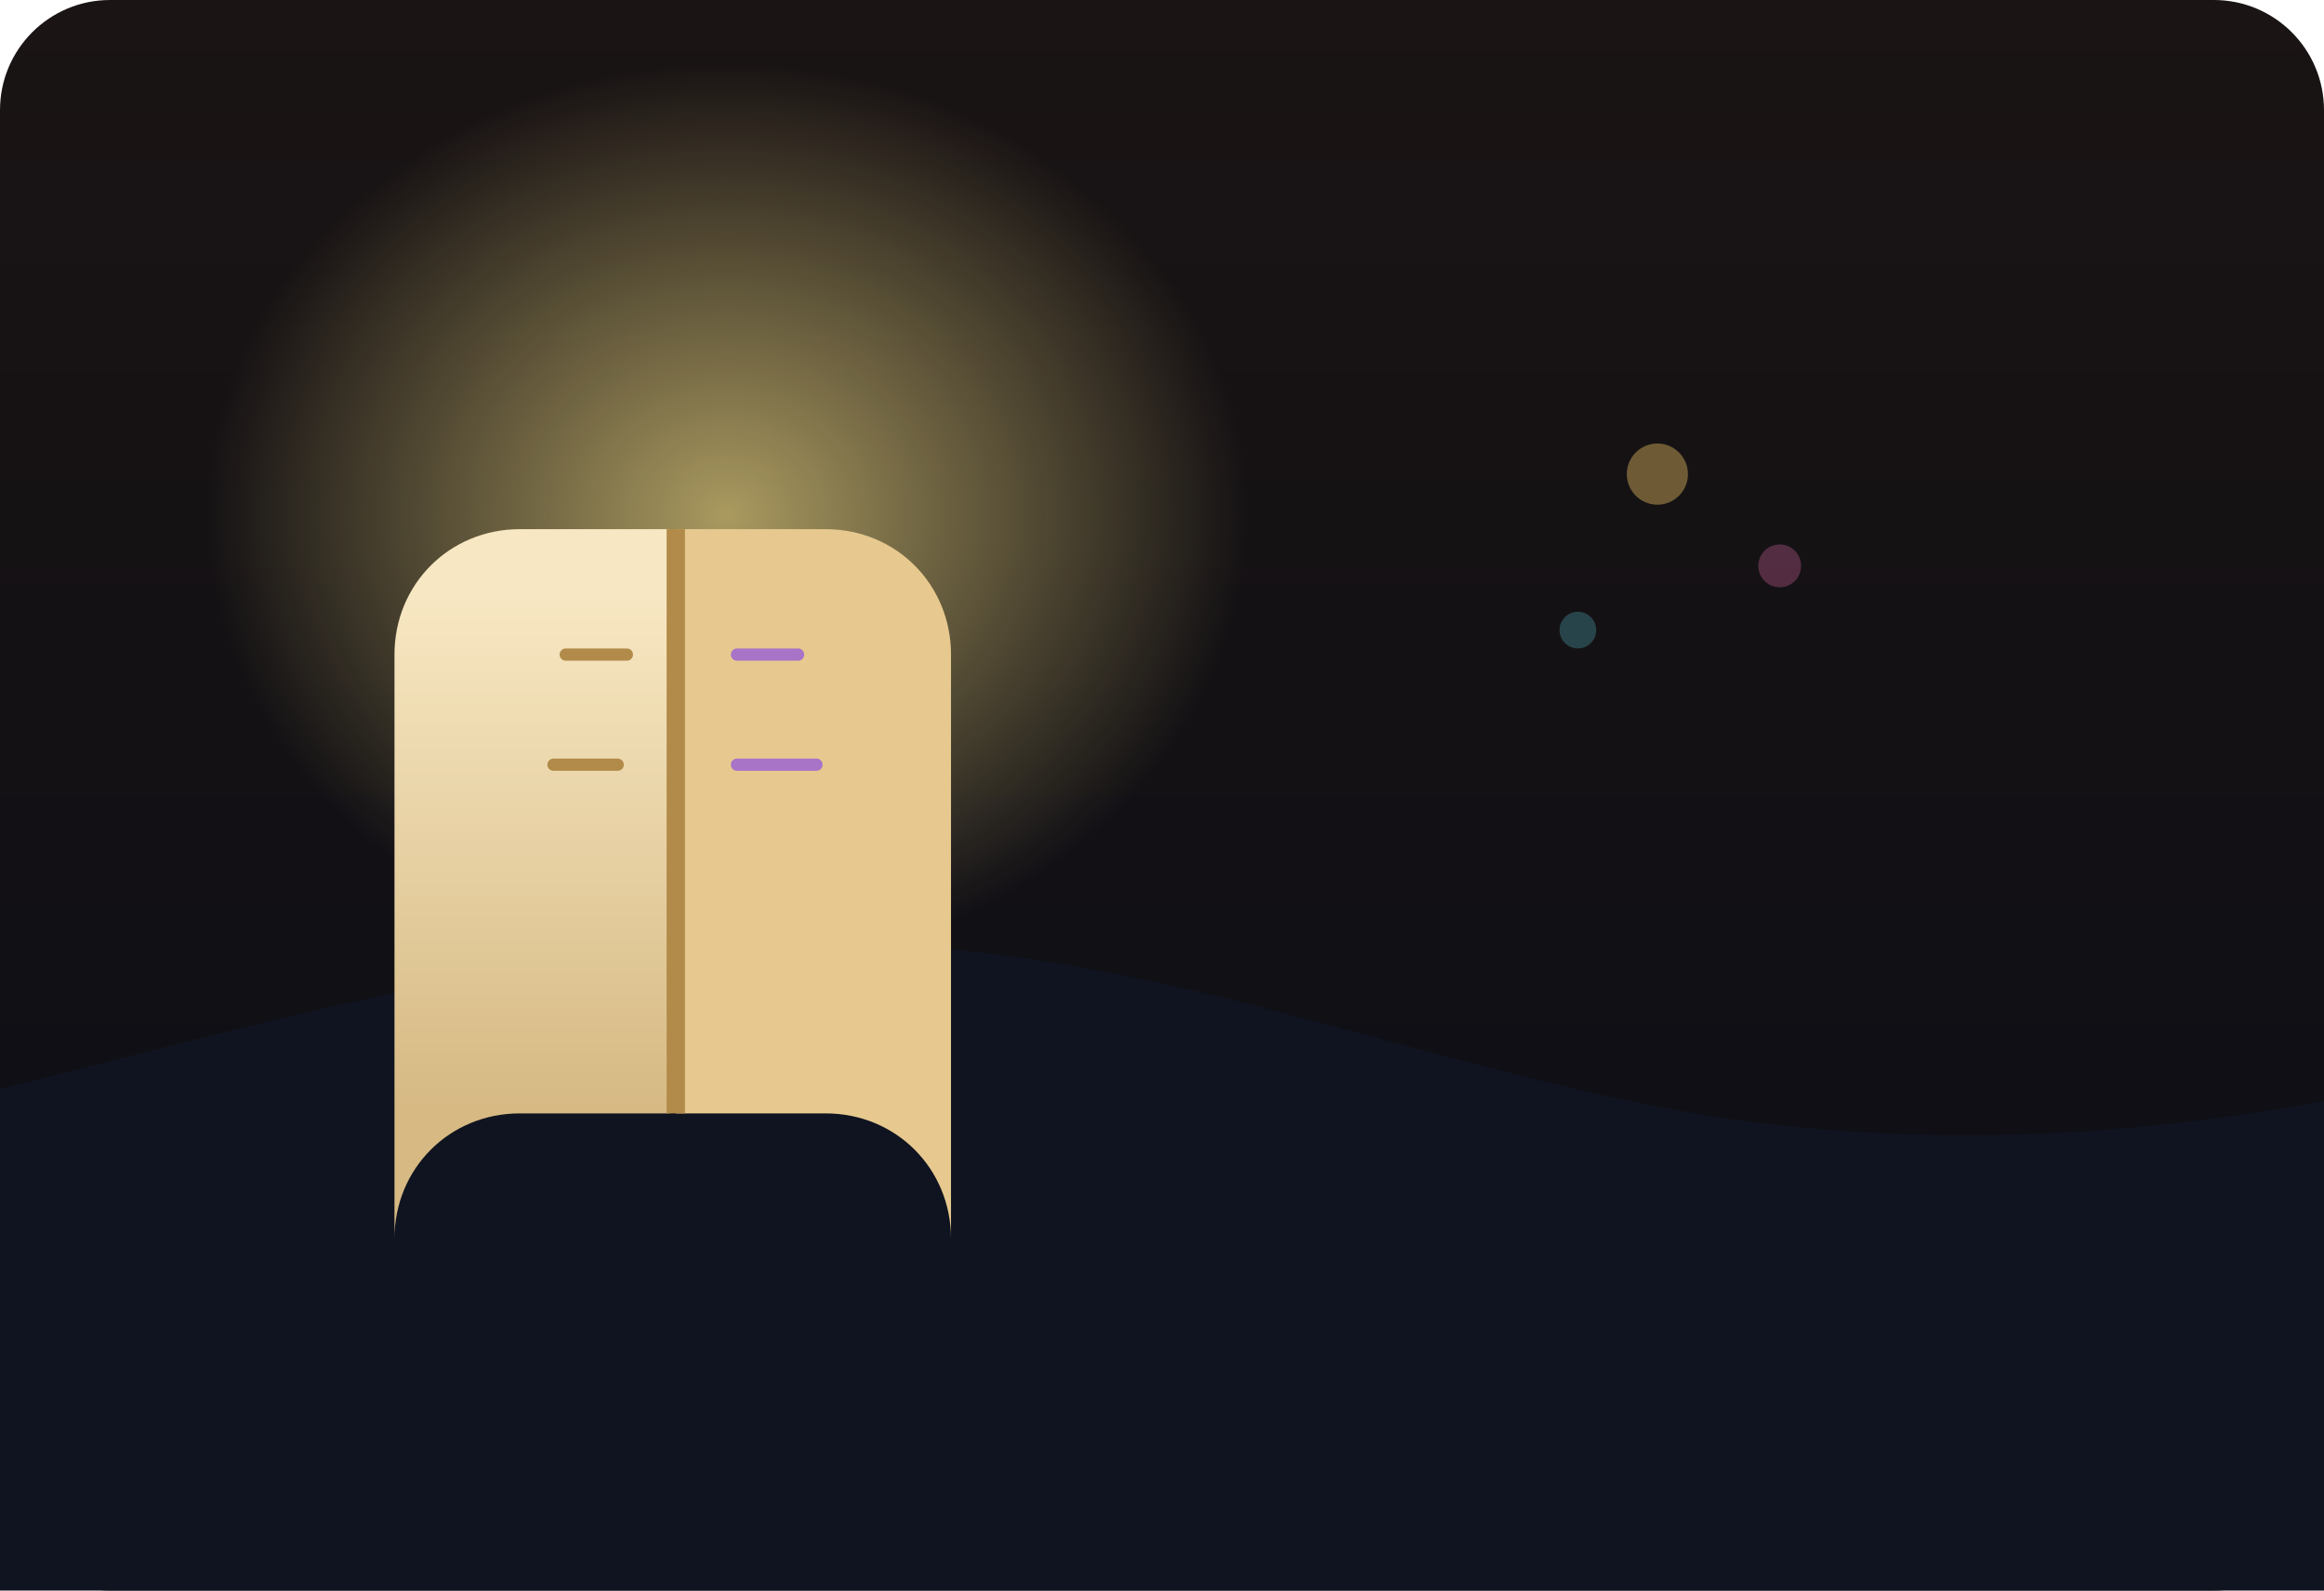
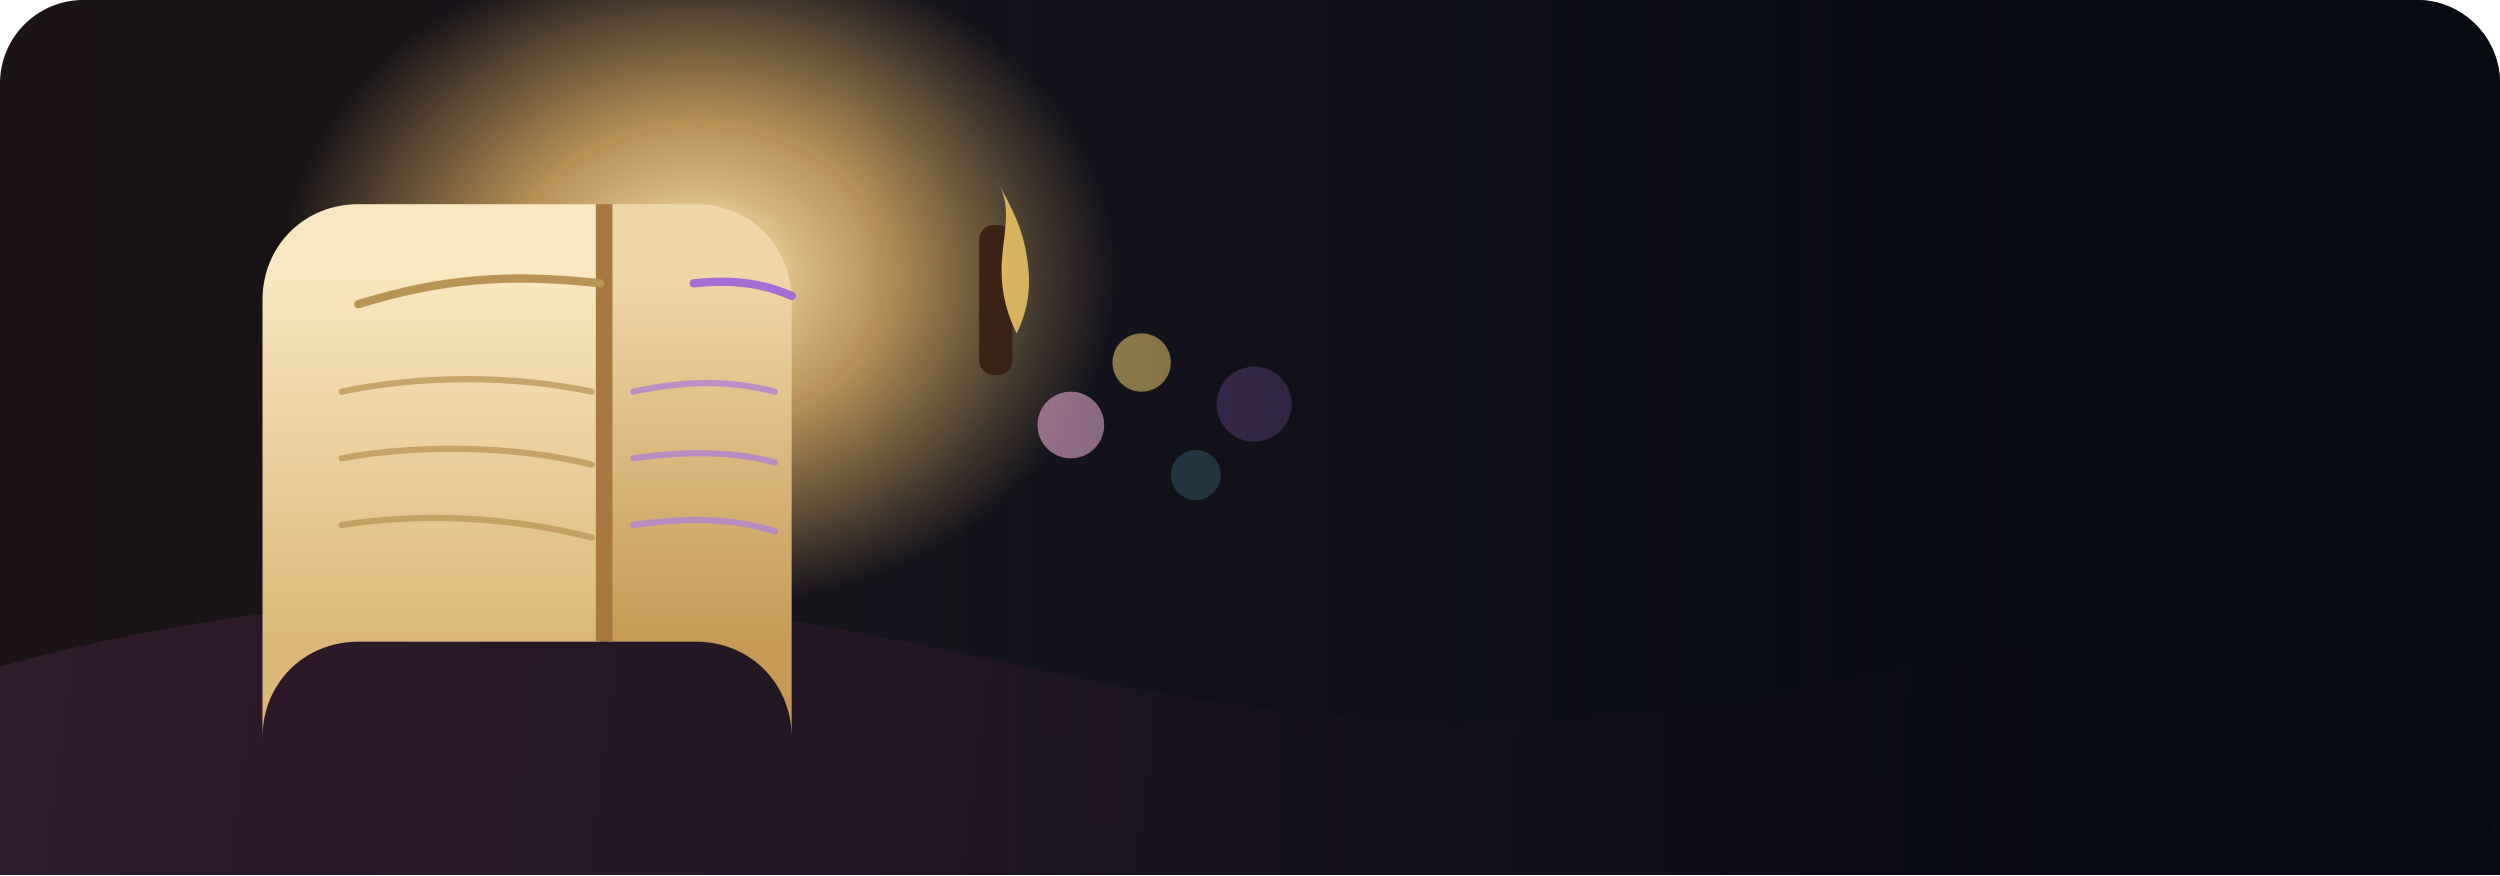
- <svg xmlns="http://www.w3.org/2000/svg" width="760" height="520" viewBox="0 0 760 520" fill="none">
+ <svg xmlns="http://www.w3.org/2000/svg" width="1200" height="420" viewBox="0 0 1200 420" fill="none">
  <defs>
-     <linearGradient id="bg" x1="380" y1="0" x2="380" y2="520" gradientUnits="userSpaceOnUse">
-       <stop stop-color="#1A1414" />
-       <stop offset="1" stop-color="#0B0D15" />
+     <linearGradient id="bg" x1="0" y1="0" x2="1200" y2="0" gradientUnits="userSpaceOnUse">
+       <stop stop-color="#1B1315" />
+       <stop offset="0.42" stop-color="#15141D" />
+       <stop offset="1" stop-color="#0A0D15" />
    </linearGradient>
-     <radialGradient id="lamp" cx="0" cy="0" r="1" gradientUnits="userSpaceOnUse" gradientTransform="translate(238 168) rotate(90) scale(148 170)">
-       <stop stop-color="#FDE68A" stop-opacity="0.64" />
-       <stop offset="1" stop-color="#FDE68A" stop-opacity="0" />
+     <radialGradient id="lamp" cx="0" cy="0" r="1" gradientUnits="userSpaceOnUse" gradientTransform="translate(336 132) rotate(90) scale(160 200)">
+       <stop stop-color="#FFF0BE" />
+       <stop offset="0.46" stop-color="#F2C16D" stop-opacity="0.72" />
+       <stop offset="1" stop-color="#F2C16D" stop-opacity="0" />
    </radialGradient>
-     <linearGradient id="book" x1="225" y1="195" x2="225" y2="364" gradientUnits="userSpaceOnUse">
-       <stop stop-color="#F7E7C2" />
-       <stop offset="1" stop-color="#D6B983" />
+     <linearGradient id="pageLeft" x1="174" y1="132" x2="174" y2="308" gradientUnits="userSpaceOnUse">
+       <stop stop-color="#F8E7C0" />
+       <stop offset="1" stop-color="#DBB877" />
+     </linearGradient>
+     <linearGradient id="pageRight" x1="344" y1="132" x2="344" y2="308" gradientUnits="userSpaceOnUse">
+       <stop stop-color="#EED7A6" />
+       <stop offset="1" stop-color="#C69A56" />
+     </linearGradient>
+     <linearGradient id="cloth" x1="0" y1="252" x2="1200" y2="420" gradientUnits="userSpaceOnUse">
+       <stop stop-color="#301B2A" />
+       <stop offset="1" stop-color="#090D16" />
+     </linearGradient>
+     <linearGradient id="fadeRight" x1="410" y1="0" x2="1040" y2="0" gradientUnits="userSpaceOnUse">
+       <stop stop-color="#0B0E16" stop-opacity="0" />
+       <stop offset="1" stop-color="#090B12" stop-opacity="0.94" />
    </linearGradient>
  </defs>
-   <rect width="760" height="520" rx="36" fill="url(#bg)" />
-   <rect width="760" height="520" rx="36" fill="url(#lamp)" />
-   <path d="M0 356C104 330 197 302 305 310C391 316 470 350 560 365C633 376 699 371 760 360V520H0V356Z" fill="#101420" />
-   <path d="M129 214C129 191 147 173 170 173H219V364H170C147 364 129 382 129 405V214Z" fill="url(#book)" />
-   <path d="M311 214C311 191 293 173 270 173H221V364H270C293 364 311 382 311 405V214Z" fill="#E7C98F" />
-   <path d="M221 173V364" stroke="#B28B4A" stroke-width="6" />
-   <path d="M185 214H205" stroke="#B28B4A" stroke-width="4" stroke-linecap="round" />
-   <path d="M241 214H261" stroke="#A774C8" stroke-width="4" stroke-linecap="round" />
-   <path d="M181 250H202" stroke="#B28B4A" stroke-width="4" stroke-linecap="round" />
-   <path d="M241 250H267" stroke="#A774C8" stroke-width="4" stroke-linecap="round" />
-   <circle cx="542" cy="155" r="10" fill="#F3C969" fill-opacity="0.4" />
-   <circle cx="582" cy="185" r="7" fill="#F472B6" fill-opacity="0.28" />
-   <circle cx="516" cy="206" r="6" fill="#67E8F9" fill-opacity="0.24" />
+   <rect width="1200" height="420" rx="40" fill="url(#bg)" />
+   <rect width="1200" height="420" rx="40" fill="url(#lamp)" />
+   <path d="M0 320C90 295 178 286 267 287C370 288 464 317 564 334C657 350 756 350 850 334C937 319 1027 290 1200 296V420H0V320Z" fill="url(#cloth)" />
+   <path d="M126 144C126 118 146 98 172 98H288V308H172C146 308 126 328 126 354V144Z" fill="url(#pageLeft)" />
+   <path d="M380 144C380 118 360 98 334 98H292V308H334C360 308 380 328 380 354V144Z" fill="url(#pageRight)" />
+   <path d="M290 98V308" stroke="#A77941" stroke-width="8" />
+   <path d="M172 146C211 134 243 131 288 136" stroke="#B99555" stroke-width="4" stroke-linecap="round" />
+   <path d="M333 136C352 134 366 136 380 142" stroke="#A56ED5" stroke-width="4" stroke-linecap="round" />
+   <path d="M164 188C202 180 246 180 284 188" stroke="#B99555" stroke-opacity="0.74" stroke-width="3" stroke-linecap="round" />
+   <path d="M164 220C201 213 248 214 284 223" stroke="#B99555" stroke-opacity="0.74" stroke-width="3" stroke-linecap="round" />
+   <path d="M164 252C202 246 245 248 284 258" stroke="#B99555" stroke-opacity="0.74" stroke-width="3" stroke-linecap="round" />
+   <path d="M304 188C332 182 352 183 372 188" stroke="#B287CE" stroke-opacity="0.84" stroke-width="3" stroke-linecap="round" />
+   <path d="M304 220C332 216 354 217 372 222" stroke="#B287CE" stroke-opacity="0.84" stroke-width="3" stroke-linecap="round" />
+   <path d="M304 252C332 248 352 249 372 255" stroke="#B287CE" stroke-opacity="0.84" stroke-width="3" stroke-linecap="round" />
+   <rect x="470" y="108" width="16" height="72" rx="7" fill="#402515" />
+   <path d="M478 86C486 100 491 110 493 124C495 136 494 148 488 160C482 148 480 136 481 124C482 110 486 98 478 86Z" fill="#F3C969" />
+   <circle cx="514" cy="204" r="16" fill="#D8A2C5" fill-opacity="0.74" />
+   <circle cx="548" cy="174" r="14" fill="#EFCB72" fill-opacity="0.68" />
+   <circle cx="574" cy="228" r="12" fill="#6DE6FF" fill-opacity="0.22" />
+   <circle cx="602" cy="194" r="18" fill="#A770D8" fill-opacity="0.32" />
+   <rect width="1200" height="420" rx="40" fill="url(#fadeRight)" />
</svg>
